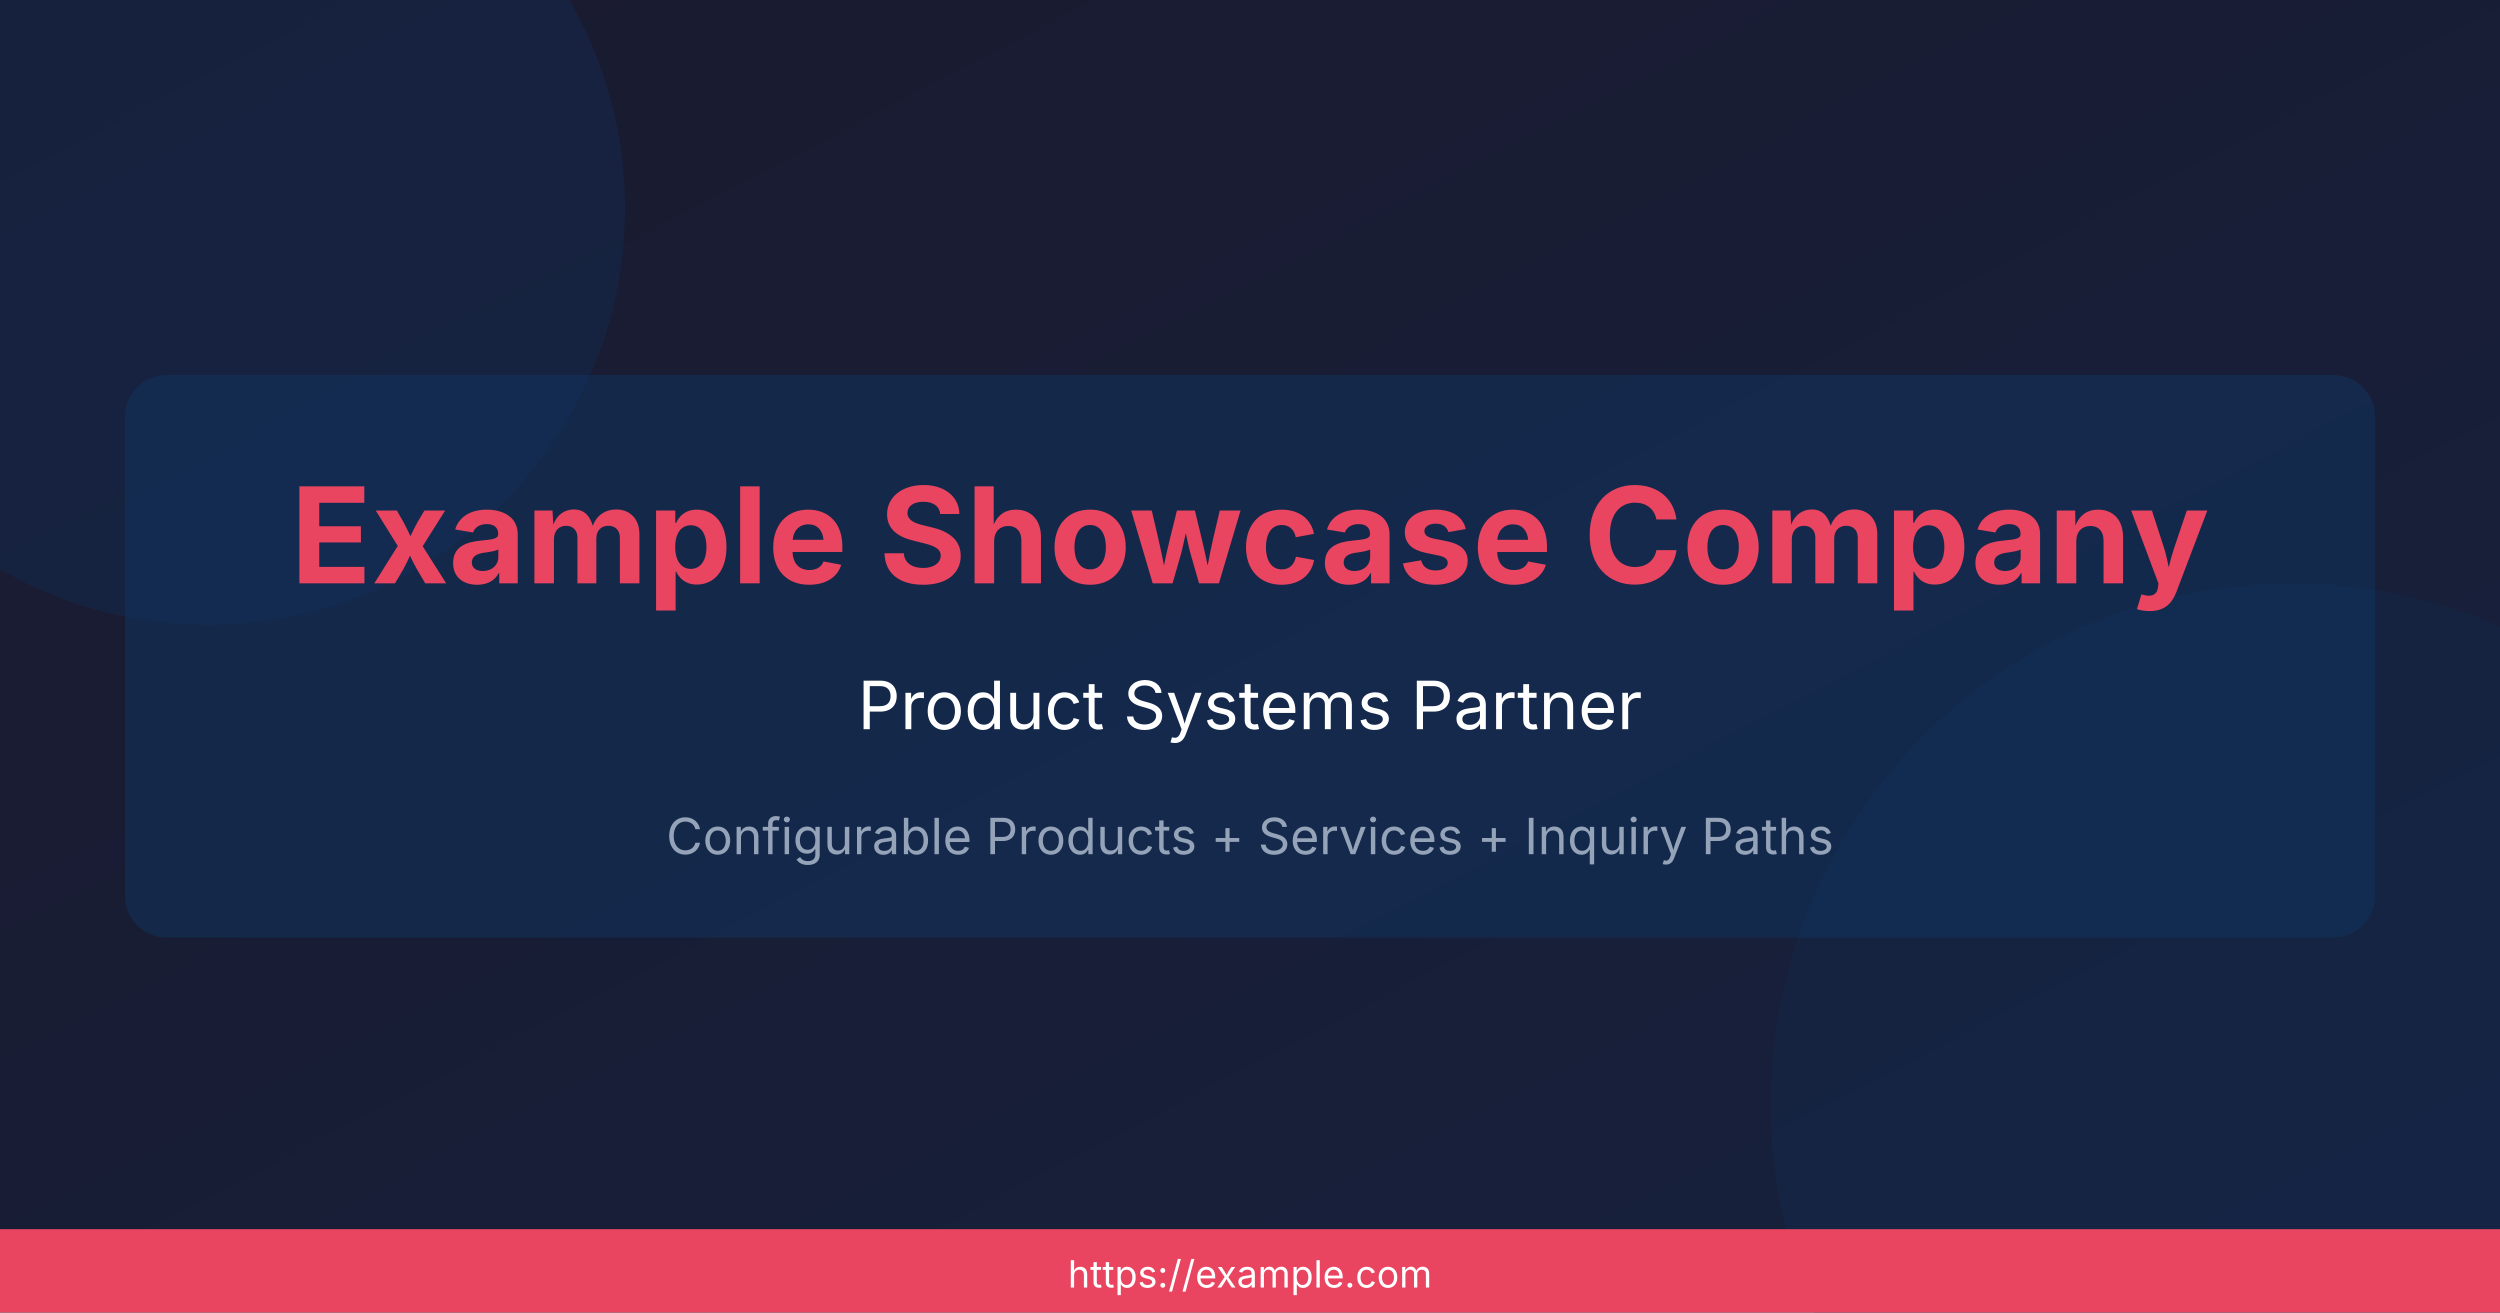
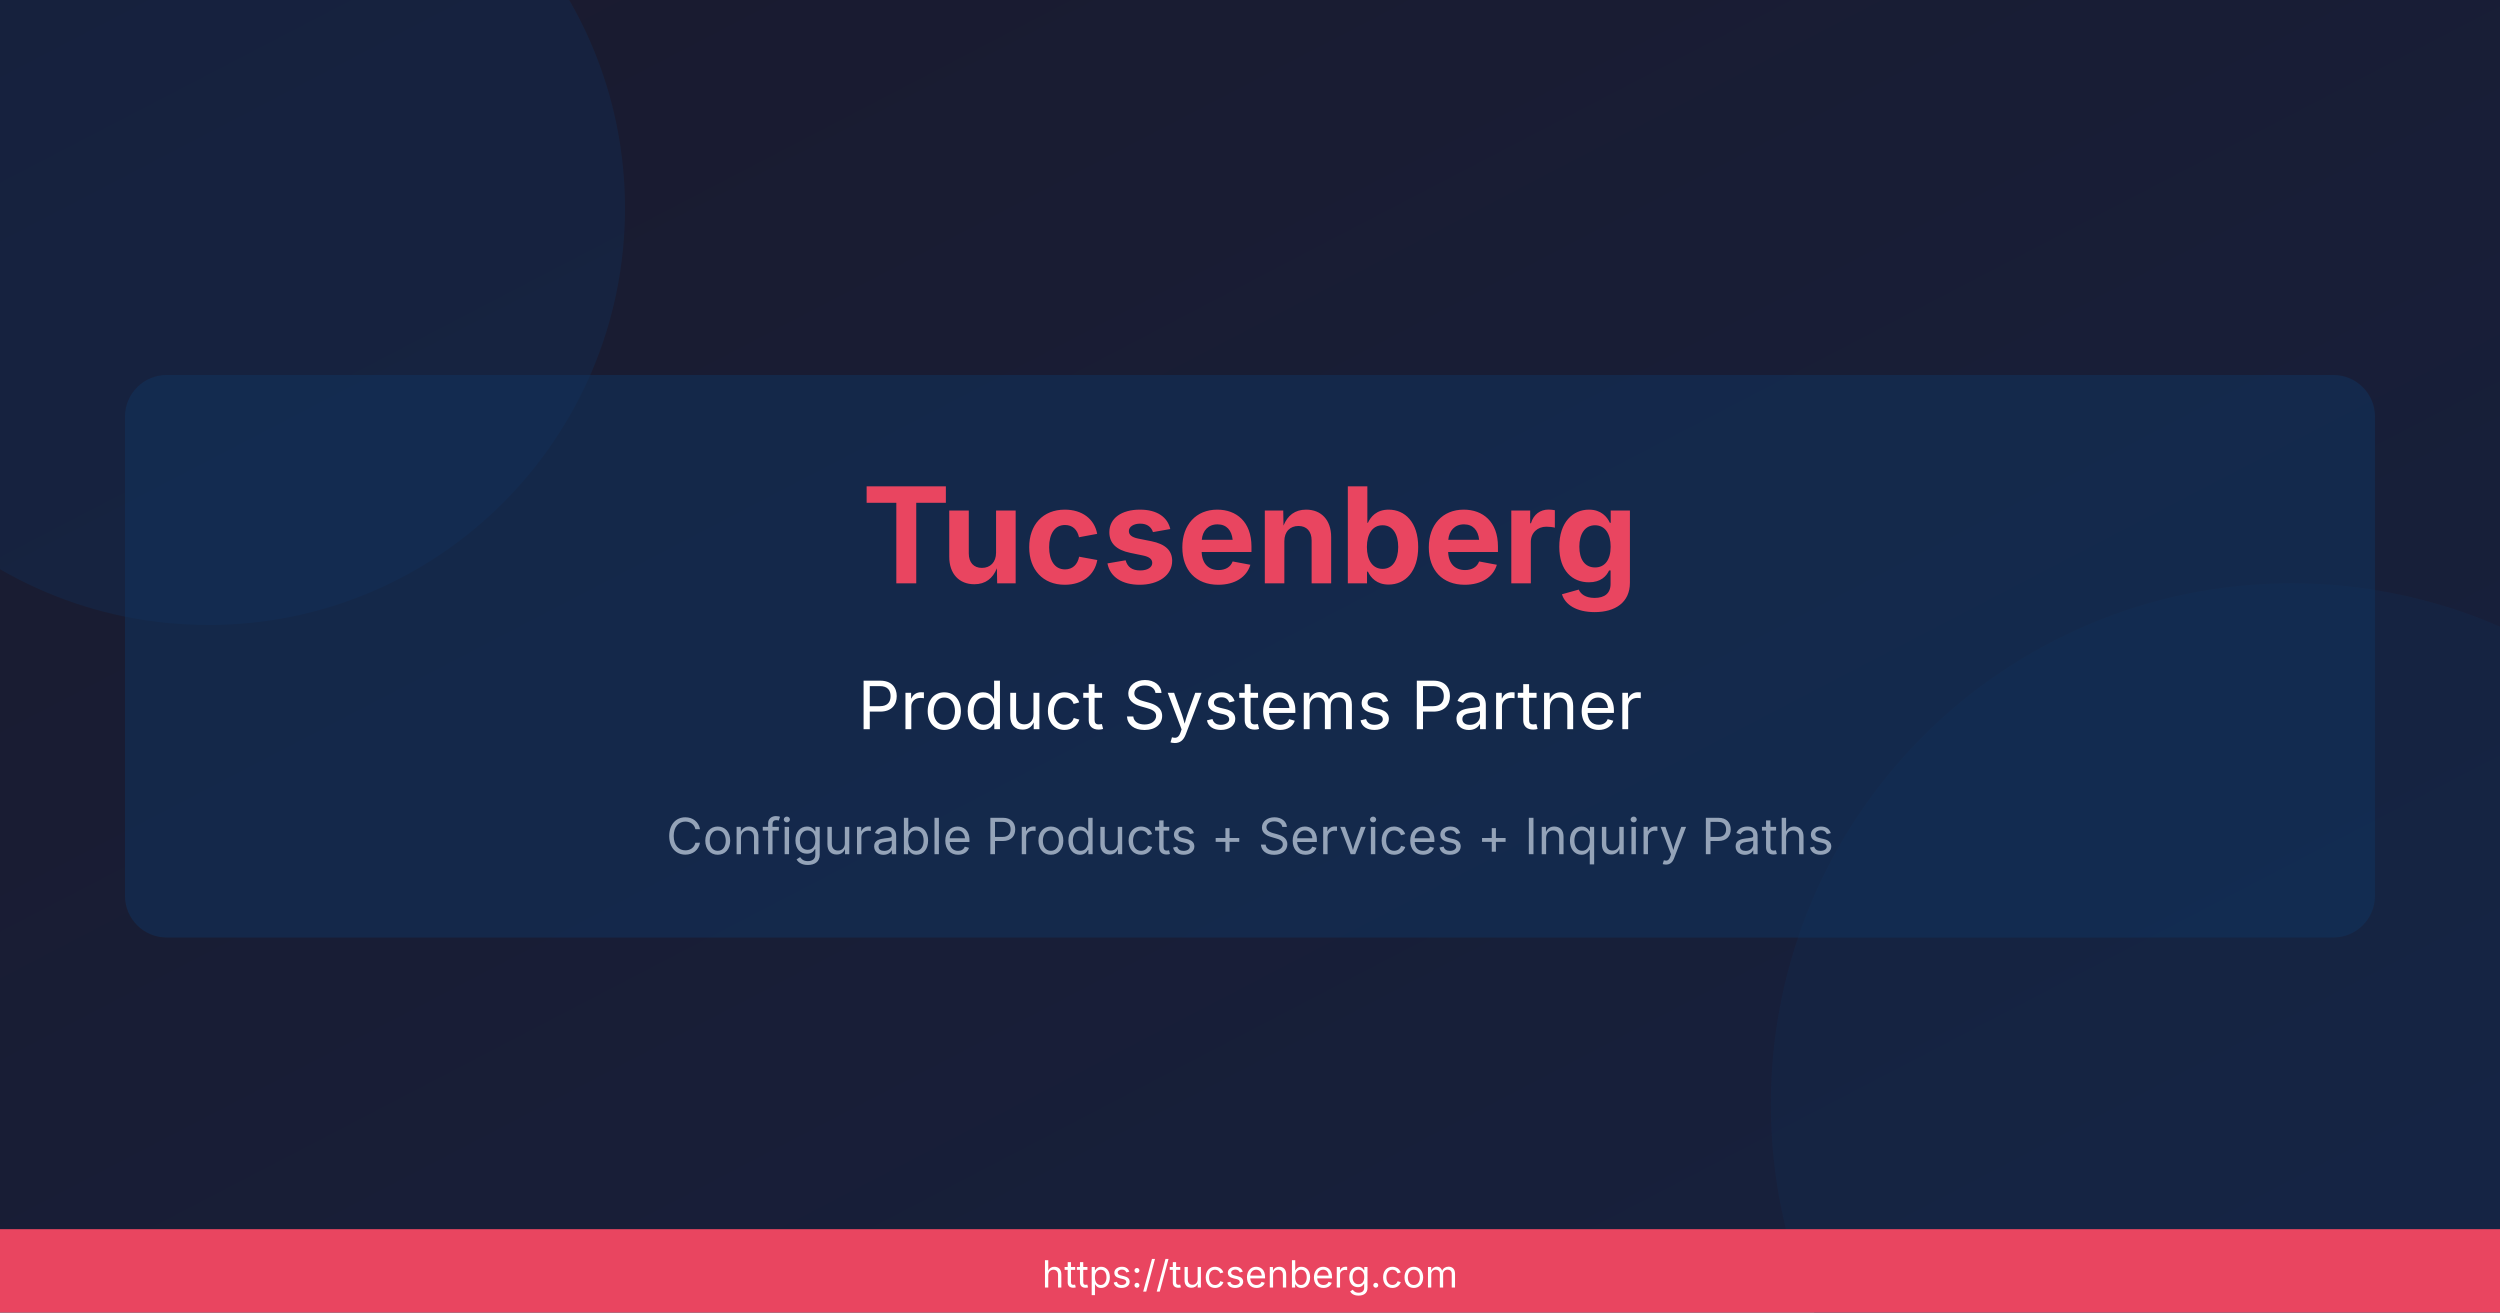
<svg xmlns="http://www.w3.org/2000/svg" width="1200" height="630" viewBox="0 0 1200 630">
  <defs>
    <linearGradient id="bg" x1="0%" y1="0%" x2="100%" y2="100%">
      <stop offset="0%" style="stop-color:#1a1a2e;stop-opacity:1" />
      <stop offset="100%" style="stop-color:#16213e;stop-opacity:1" />
    </linearGradient>
  </defs>
  <rect width="1200" height="630" fill="url(#bg)" />
  <circle cx="100" cy="100" r="200" fill="#0f3460" opacity="0.3" />
  <circle cx="1100" cy="530" r="250" fill="#0f3460" opacity="0.2" />
  <rect x="60" y="180" width="1080" height="270" rx="20" fill="#0f3460" opacity="0.5" />
  <text x="600" y="280" font-family="system-ui, -apple-system, sans-serif" font-size="64" font-weight="bold" fill="#e94560" text-anchor="middle">
-     Example Showcase Company
+     Tucsenberg
  </text>
  <text x="600" y="350" font-family="system-ui, -apple-system, sans-serif" font-size="32" fill="#ffffff" text-anchor="middle">
    Product Systems Partner
  </text>
  <text x="600" y="410" font-family="system-ui, -apple-system, sans-serif" font-size="24" fill="#94a3b8" text-anchor="middle">
    Configurable Products + Services + Inquiry Paths
  </text>
  <rect x="0" y="590" width="1200" height="40" fill="#e94560" />
  <text x="600" y="618" font-family="system-ui, -apple-system, sans-serif" font-size="18" fill="#ffffff" text-anchor="middle">
-     https://example.com
+     https://tucsenberg.com
  </text>
</svg>
